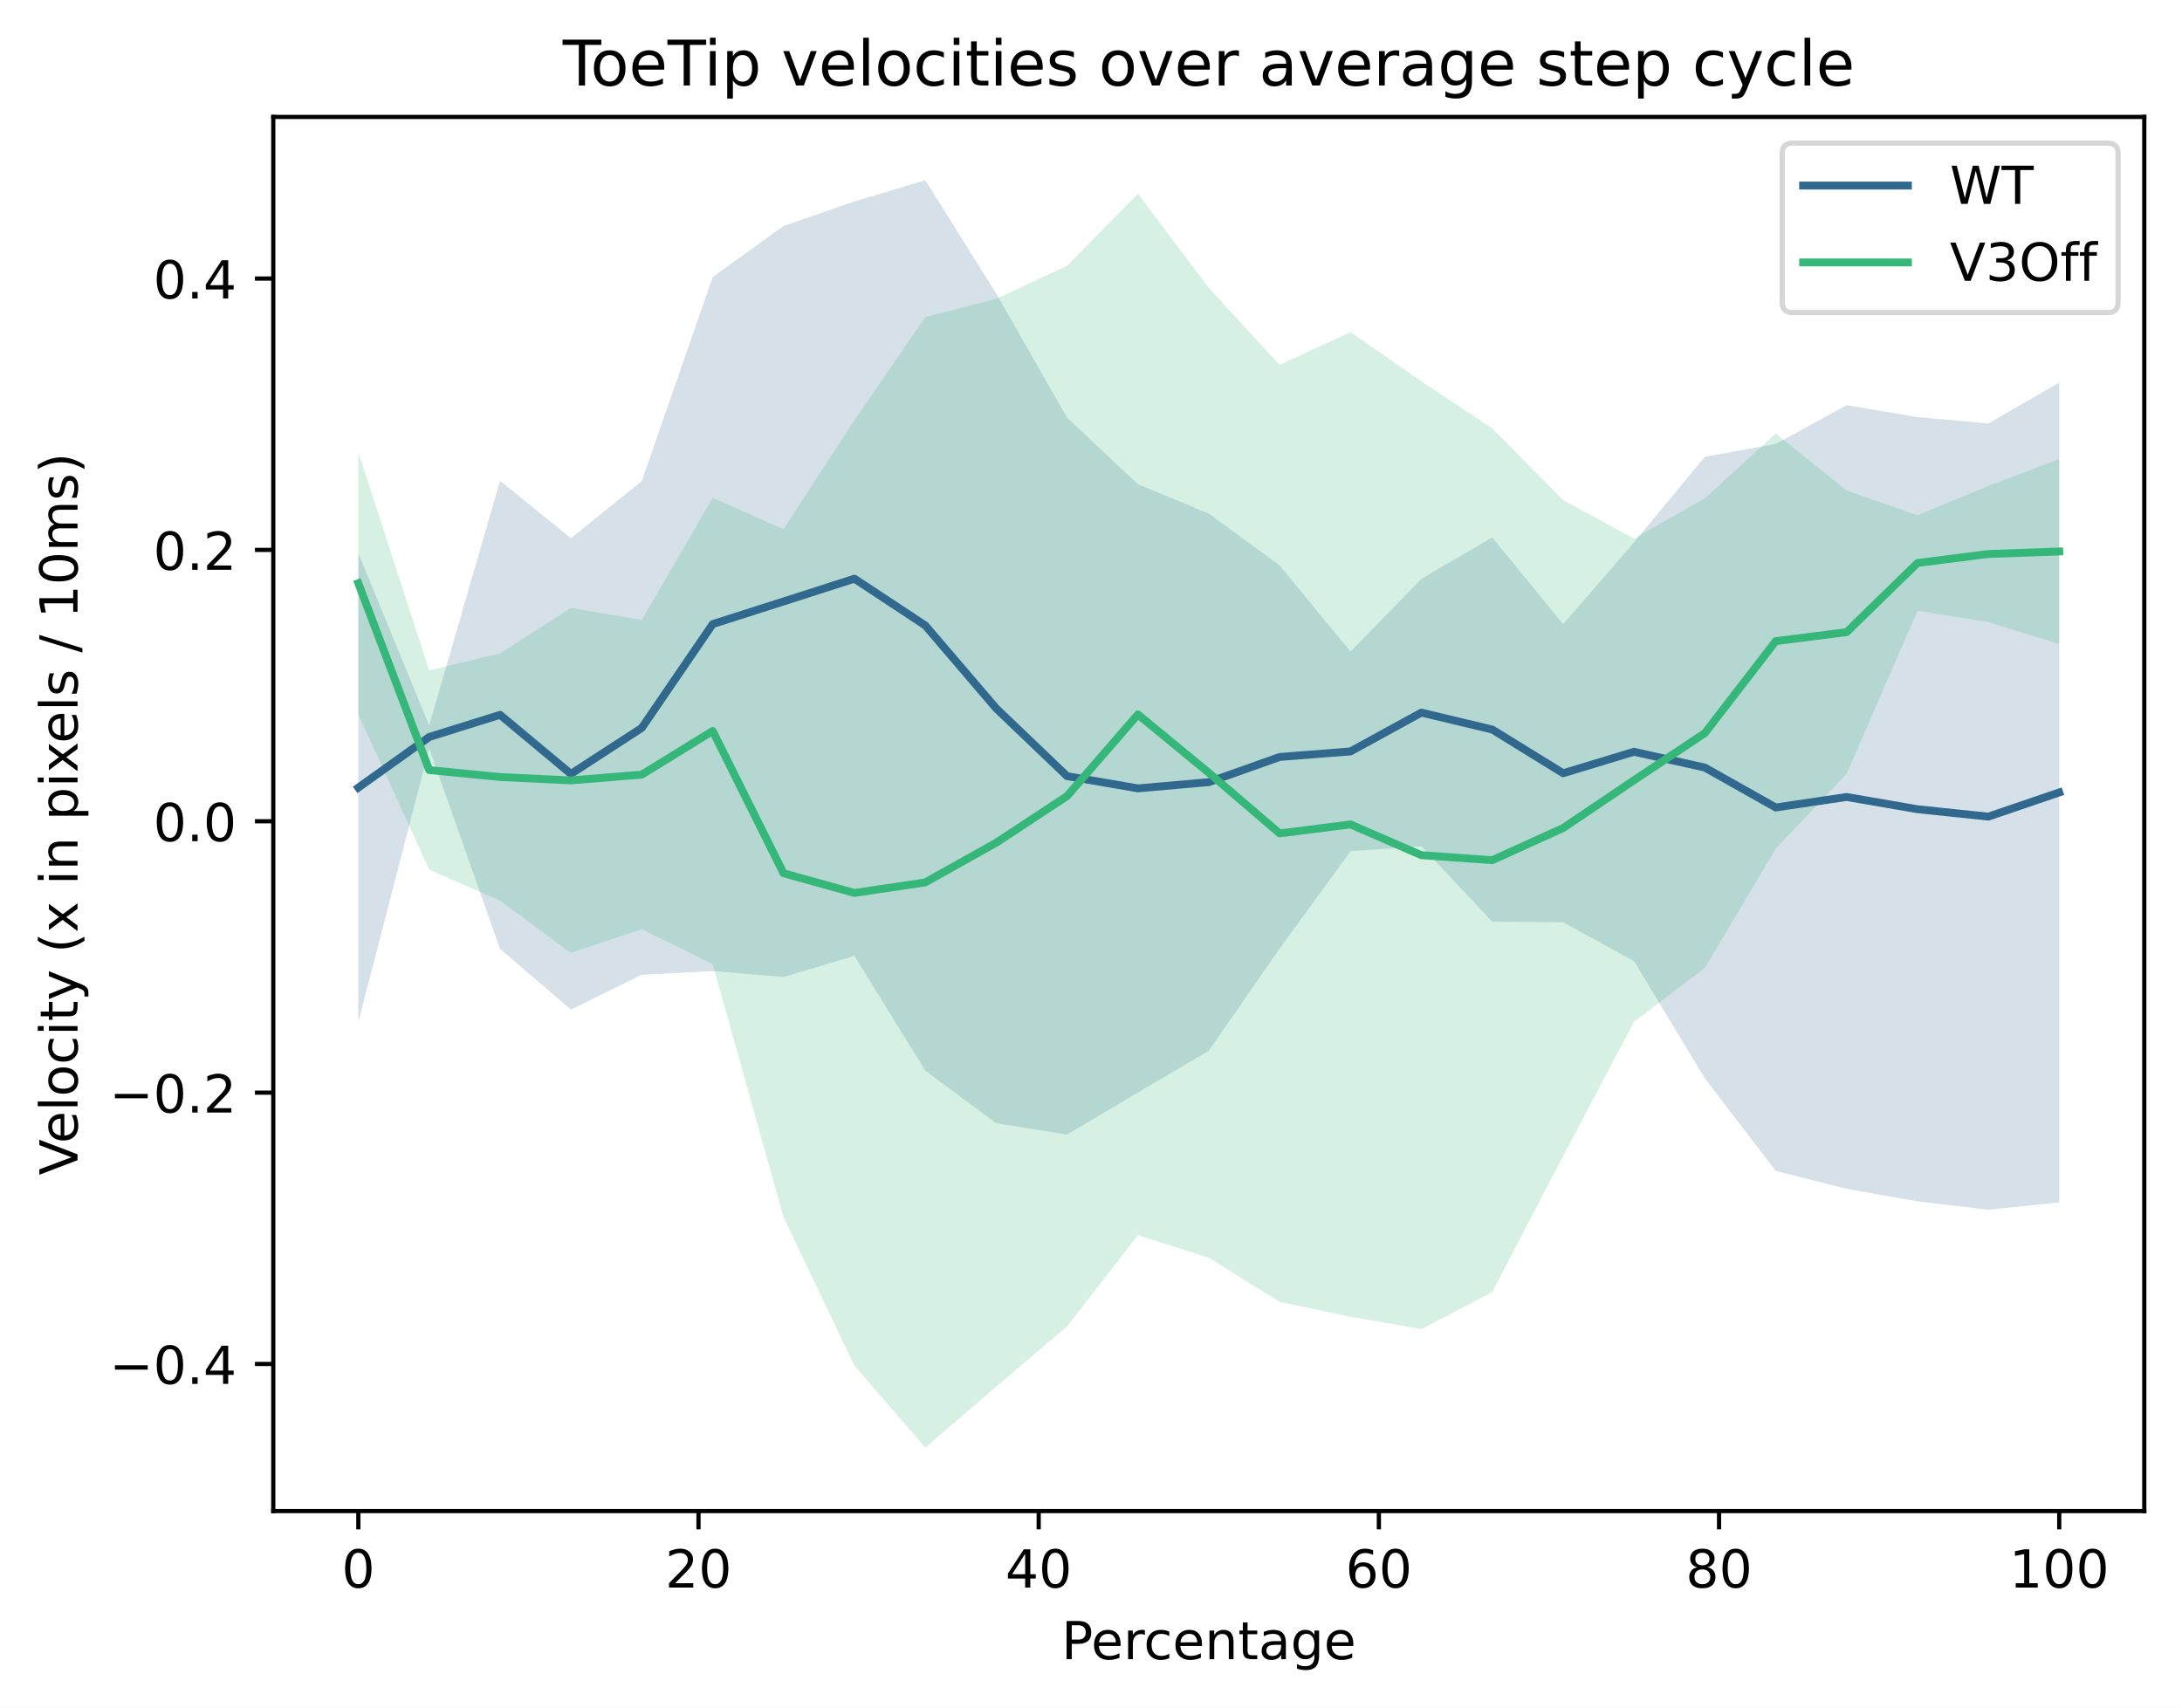
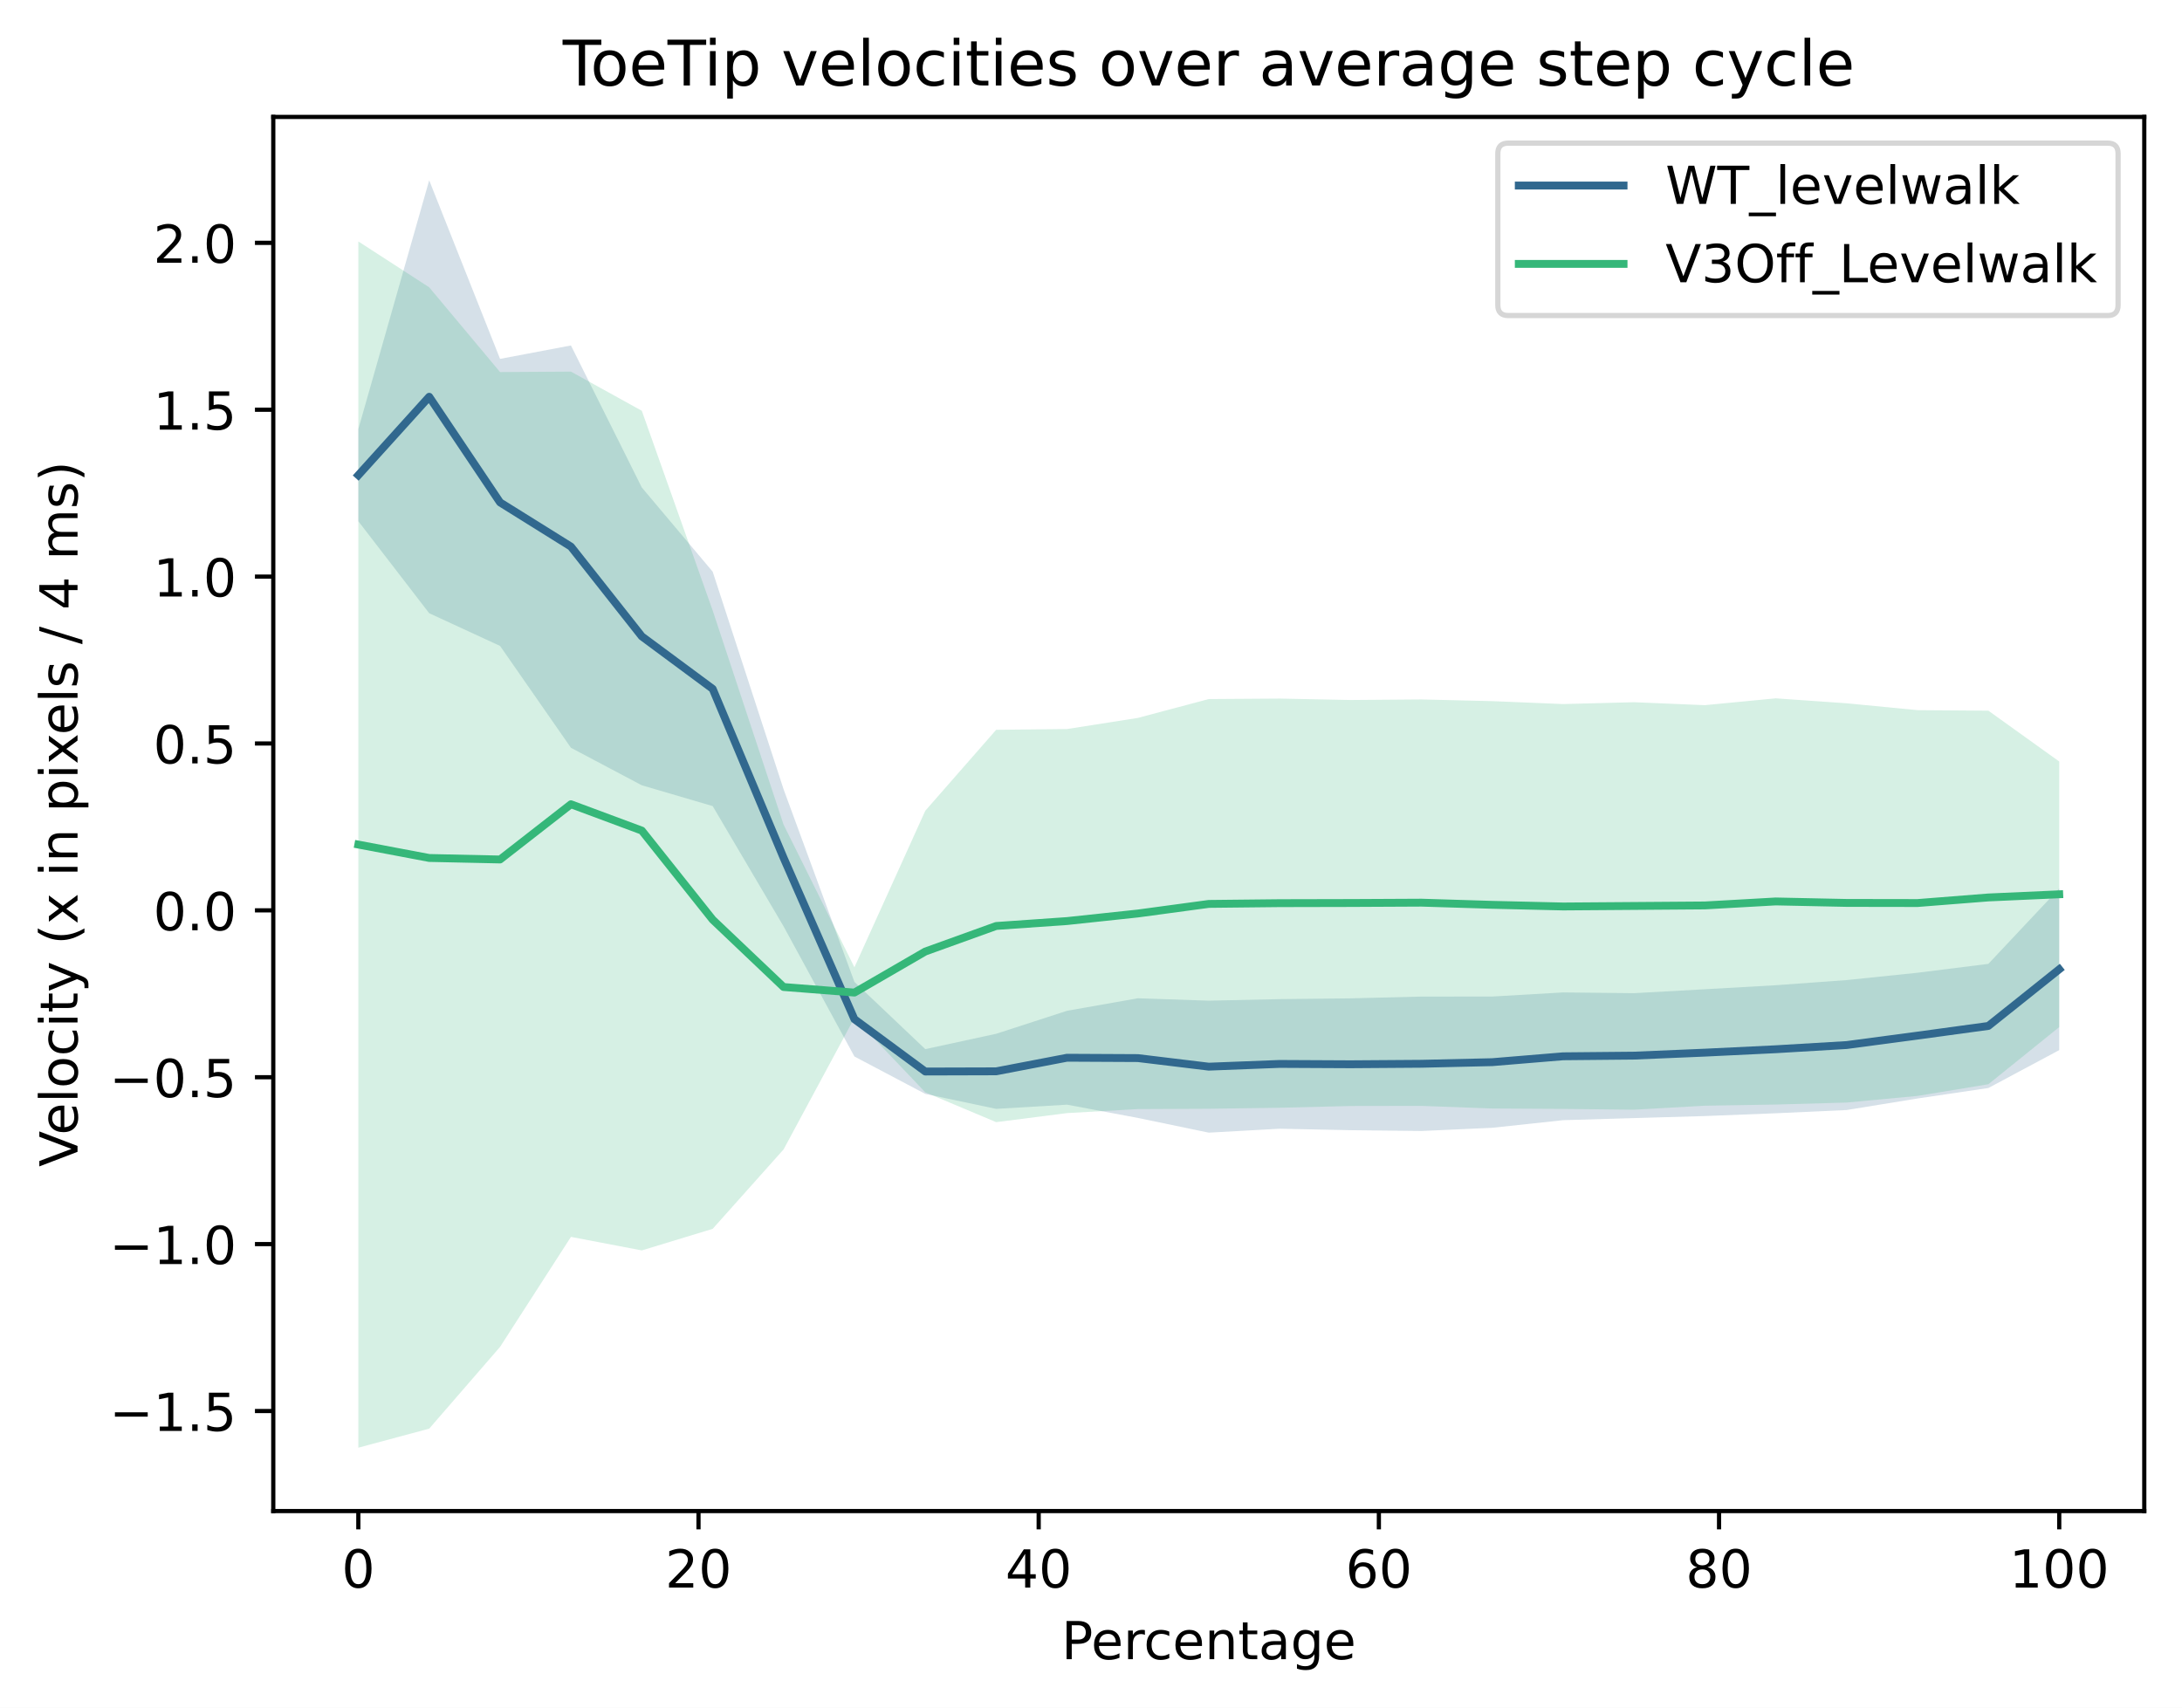
<svg xmlns="http://www.w3.org/2000/svg" xmlns:xlink="http://www.w3.org/1999/xlink" width="416.481pt" height="325.986pt" viewBox="0 0 416.481 325.986" version="1.1">
  <defs>
    <style type="text/css">*{stroke-linejoin: round; stroke-linecap: butt}</style>
  </defs>
  <g id="figure_1">
    <g id="patch_1">
      <path d="M 0 325.986  L 416.481 325.986  L 416.481 0  L 0 0  z " style="fill: #ffffff" />
    </g>
    <g id="axes_1">
      <g id="patch_2">
        <path d="M 52.161 288.43  L 409.281 288.43  L 409.281 22.318  L 52.161 22.318  z " style="fill: #ffffff" />
      </g>
      <g id="PolyCollection_1">
-         <path d="M 68.394 105.604  L 68.394 195.074  L 81.921 142.866  L 95.448 181.13  L 108.975 192.706  L 122.503 186.053  L 136.03 185.361  L 149.557 186.479  L 163.085 182.465  L 176.612 204.358  L 190.139 214.393  L 203.666 216.567  L 217.194 208.534  L 230.721 200.561  L 244.248 181.057  L 257.775 162.479  L 271.303 161.559  L 284.83 175.922  L 298.357 176.04  L 311.885 183.447  L 325.412 205.844  L 338.939 223.513  L 352.466 226.913  L 365.994 229.312  L 379.521 230.908  L 393.048 229.521  L 393.048 73.006  L 393.048 73.006  L 379.521 80.841  L 365.994 79.616  L 352.466 77.34  L 338.939 84.75  L 325.412 87.19  L 311.885 103.544  L 298.357 119.147  L 284.83 102.581  L 271.303 110.489  L 257.775 124.379  L 244.248 107.924  L 230.721 98.03  L 217.194 92.436  L 203.666 79.726  L 190.139 56.024  L 176.612 34.414  L 163.085 38.455  L 149.557 43.138  L 136.03 52.892  L 122.503 91.827  L 108.975 102.742  L 95.448 91.768  L 81.921 138.486  L 68.394 105.604  z " clip-path="url(#pde792097a1)" style="fill: #31688e; fill-opacity: 0.2" />
+         <path d="M 68.394 81.908  L 68.394 99.488  L 81.921 117.052  L 95.448 123.294  L 108.975 142.735  L 122.503 149.896  L 136.03 153.865  L 149.557 176.815  L 163.085 201.662  L 176.612 208.803  L 190.139 211.659  L 203.666 210.86  L 217.194 213.387  L 230.721 216.2  L 244.248 215.449  L 257.775 215.73  L 271.303 215.883  L 284.83 215.271  L 298.357 213.818  L 311.885 213.419  L 325.412 213.03  L 338.939 212.498  L 352.466 211.881  L 365.994 209.68  L 379.521 207.679  L 393.048 200.446  L 393.048 169.591  L 393.048 169.591  L 379.521 183.982  L 365.994 185.677  L 352.466 187.075  L 338.939 188.059  L 325.412 188.826  L 311.885 189.578  L 298.357 189.431  L 284.83 190.217  L 271.303 190.224  L 257.775 190.565  L 244.248 190.712  L 230.721 191.007  L 217.194 190.547  L 203.666 192.938  L 190.139 197.327  L 176.612 200.258  L 163.085 187.424  L 149.557 150.636  L 136.03 109.118  L 122.503 93.05  L 108.975 65.941  L 95.448 68.503  L 81.921 34.414  L 68.394 81.908  z " clip-path="url(#p2d786fb30e)" style="fill: #31688e; fill-opacity: 0.2" />
      </g>
      <g id="PolyCollection_2">
-         <path d="M 68.394 86.318  L 68.394 136.328  L 81.921 166.011  L 95.448 171.921  L 108.975 181.877  L 122.503 177.363  L 136.03 184.029  L 149.557 232.36  L 163.085 260.676  L 176.612 276.334  L 190.139 264.669  L 203.666 253.197  L 217.194 235.767  L 230.721 240.06  L 244.248 248.507  L 257.775 251.336  L 271.303 253.697  L 284.83 246.624  L 298.357 220.648  L 311.885 195.047  L 325.412 184.75  L 338.939 161.975  L 352.466 147.697  L 365.994 116.574  L 379.521 118.738  L 393.048 122.915  L 393.048 87.619  L 393.048 87.619  L 379.521 92.752  L 365.994 98.359  L 352.466 93.634  L 338.939 82.779  L 325.412 95.117  L 311.885 102.806  L 298.357 95.461  L 284.83 81.759  L 271.303 72.775  L 257.775 63.396  L 244.248 69.649  L 230.721 54.95  L 217.194 36.987  L 203.666 50.727  L 190.139 57.057  L 176.612 60.527  L 163.085 80.214  L 149.557 101.015  L 136.03 95.028  L 122.503 118.353  L 108.975 116.047  L 95.448 124.713  L 81.921 127.956  L 68.394 86.318  z " clip-path="url(#pde792097a1)" style="fill: #35b779; fill-opacity: 0.2" />
+         <path d="M 68.394 46.083  L 68.394 276.334  L 81.921 272.698  L 95.448 257.093  L 108.975 236.095  L 122.503 238.678  L 136.03 234.559  L 149.557 219.408  L 163.085 194.292  L 176.612 208.499  L 190.139 214.195  L 203.666 212.466  L 217.194 211.7  L 230.721 211.639  L 244.248 211.447  L 257.775 211.113  L 271.303 211.09  L 284.83 211.591  L 298.357 211.666  L 311.885 211.821  L 325.412 211.056  L 338.939 210.836  L 352.466 210.454  L 365.994 209.186  L 379.521 206.958  L 393.048 196.047  L 393.048 145.356  L 393.048 145.356  L 379.521 135.654  L 365.994 135.555  L 352.466 134.243  L 338.939 133.298  L 325.412 134.601  L 311.885 134.038  L 298.357 134.389  L 284.83 133.832  L 271.303 133.509  L 257.775 133.617  L 244.248 133.343  L 230.721 133.436  L 217.194 137.033  L 203.666 139.157  L 190.139 139.306  L 176.612 154.753  L 163.085 184.632  L 149.557 157.388  L 136.03 116.534  L 122.503 78.409  L 108.975 70.932  L 95.448 71.021  L 81.921 54.84  L 68.394 46.083  z " clip-path="url(#p2d786fb30e)" style="fill: #35b779; fill-opacity: 0.2" />
      </g>
      <g id="matplotlib.axis_1">
        <g id="xtick_1">
          <g id="line2d_1">
            <defs>
-               <path id="mc35e14d412" d="M 0 0  L 0 3.5  " style="stroke: #000000; stroke-width: 0.8" />
-             </defs>
-             <g>
-               <use xlink:href="#mc35e14d412" x="68.394" y="288.43" style="stroke: #000000; stroke-width: 0.8" />
+               <path id="mf35c71a611" d="M 0 0  L 0 3.5  " style="stroke: #000000; stroke-width: 0.8" />
+             </defs>
+             <g>
+               <use xlink:href="#mf35c71a611" x="68.394" y="288.43" style="stroke: #000000; stroke-width: 0.8" />
            </g>
          </g>
          <g id="text_1">
            <g transform="translate(65.21241 303.0286) scale(0.1 -0.1)">
              <defs>
                <path id="DejaVuSans-30" d="M 2034 4250  Q 1547 4250 1301 3770  Q 1056 3291 1056 2328  Q 1056 1369 1301 889  Q 1547 409 2034 409  Q 2525 409 2770 889  Q 3016 1369 3016 2328  Q 3016 3291 2770 3770  Q 2525 4250 2034 4250  z M 2034 4750  Q 2819 4750 3233 4129  Q 3647 3509 3647 2328  Q 3647 1150 3233 529  Q 2819 -91 2034 -91  Q 1250 -91 836 529  Q 422 1150 422 2328  Q 422 3509 836 4129  Q 1250 4750 2034 4750  z " transform="scale(0.015625)" />
              </defs>
              <use xlink:href="#DejaVuSans-30" />
            </g>
          </g>
        </g>
        <g id="xtick_2">
          <g id="line2d_2">
            <g>
-               <use xlink:href="#mc35e14d412" x="133.325" y="288.43" style="stroke: #000000; stroke-width: 0.8" />
+               <use xlink:href="#mf35c71a611" x="133.325" y="288.43" style="stroke: #000000; stroke-width: 0.8" />
            </g>
          </g>
          <g id="text_2">
            <g transform="translate(126.9621 303.0286) scale(0.1 -0.1)">
              <defs>
                <path id="DejaVuSans-32" d="M 1228 531  L 3431 531  L 3431 0  L 469 0  L 469 531  Q 828 903 1448 1529  Q 2069 2156 2228 2338  Q 2531 2678 2651 2914  Q 2772 3150 2772 3378  Q 2772 3750 2511 3984  Q 2250 4219 1831 4219  Q 1534 4219 1204 4116  Q 875 4013 500 3803  L 500 4441  Q 881 4594 1212 4672  Q 1544 4750 1819 4750  Q 2544 4750 2975 4387  Q 3406 4025 3406 3419  Q 3406 3131 3298 2873  Q 3191 2616 2906 2266  Q 2828 2175 2409 1742  Q 1991 1309 1228 531  z " transform="scale(0.015625)" />
              </defs>
              <use xlink:href="#DejaVuSans-32" />
              <use xlink:href="#DejaVuSans-30" x="63.623" />
            </g>
          </g>
        </g>
        <g id="xtick_3">
          <g id="line2d_3">
            <g>
-               <use xlink:href="#mc35e14d412" x="198.255" y="288.43" style="stroke: #000000; stroke-width: 0.8" />
+               <use xlink:href="#mf35c71a611" x="198.255" y="288.43" style="stroke: #000000; stroke-width: 0.8" />
            </g>
          </g>
          <g id="text_3">
            <g transform="translate(191.893 303.0286) scale(0.1 -0.1)">
              <defs>
                <path id="DejaVuSans-34" d="M 2419 4116  L 825 1625  L 2419 1625  L 2419 4116  z M 2253 4666  L 3047 4666  L 3047 1625  L 3713 1625  L 3713 1100  L 3047 1100  L 3047 0  L 2419 0  L 2419 1100  L 313 1100  L 313 1709  L 2253 4666  z " transform="scale(0.015625)" />
              </defs>
              <use xlink:href="#DejaVuSans-34" />
              <use xlink:href="#DejaVuSans-30" x="63.623" />
            </g>
          </g>
        </g>
        <g id="xtick_4">
          <g id="line2d_4">
            <g>
-               <use xlink:href="#mc35e14d412" x="263.186" y="288.43" style="stroke: #000000; stroke-width: 0.8" />
+               <use xlink:href="#mf35c71a611" x="263.186" y="288.43" style="stroke: #000000; stroke-width: 0.8" />
            </g>
          </g>
          <g id="text_4">
            <g transform="translate(256.8239 303.0286) scale(0.1 -0.1)">
              <defs>
                <path id="DejaVuSans-36" d="M 2113 2584  Q 1688 2584 1439 2293  Q 1191 2003 1191 1497  Q 1191 994 1439 701  Q 1688 409 2113 409  Q 2538 409 2786 701  Q 3034 994 3034 1497  Q 3034 2003 2786 2293  Q 2538 2584 2113 2584  z M 3366 4563  L 3366 3988  Q 3128 4100 2886 4159  Q 2644 4219 2406 4219  Q 1781 4219 1451 3797  Q 1122 3375 1075 2522  Q 1259 2794 1537 2939  Q 1816 3084 2150 3084  Q 2853 3084 3261 2657  Q 3669 2231 3669 1497  Q 3669 778 3244 343  Q 2819 -91 2113 -91  Q 1303 -91 875 529  Q 447 1150 447 2328  Q 447 3434 972 4092  Q 1497 4750 2381 4750  Q 2619 4750 2861 4703  Q 3103 4656 3366 4563  z " transform="scale(0.015625)" />
              </defs>
              <use xlink:href="#DejaVuSans-36" />
              <use xlink:href="#DejaVuSans-30" x="63.623" />
            </g>
          </g>
        </g>
        <g id="xtick_5">
          <g id="line2d_5">
            <g>
-               <use xlink:href="#mc35e14d412" x="328.117" y="288.43" style="stroke: #000000; stroke-width: 0.8" />
+               <use xlink:href="#mf35c71a611" x="328.117" y="288.43" style="stroke: #000000; stroke-width: 0.8" />
            </g>
          </g>
          <g id="text_5">
            <g transform="translate(321.7548 303.0286) scale(0.1 -0.1)">
              <defs>
                <path id="DejaVuSans-38" d="M 2034 2216  Q 1584 2216 1326 1975  Q 1069 1734 1069 1313  Q 1069 891 1326 650  Q 1584 409 2034 409  Q 2484 409 2743 651  Q 3003 894 3003 1313  Q 3003 1734 2745 1975  Q 2488 2216 2034 2216  z M 1403 2484  Q 997 2584 770 2862  Q 544 3141 544 3541  Q 544 4100 942 4425  Q 1341 4750 2034 4750  Q 2731 4750 3128 4425  Q 3525 4100 3525 3541  Q 3525 3141 3298 2862  Q 3072 2584 2669 2484  Q 3125 2378 3379 2068  Q 3634 1759 3634 1313  Q 3634 634 3220 271  Q 2806 -91 2034 -91  Q 1263 -91 848 271  Q 434 634 434 1313  Q 434 1759 690 2068  Q 947 2378 1403 2484  z M 1172 3481  Q 1172 3119 1398 2916  Q 1625 2713 2034 2713  Q 2441 2713 2670 2916  Q 2900 3119 2900 3481  Q 2900 3844 2670 4047  Q 2441 4250 2034 4250  Q 1625 4250 1398 4047  Q 1172 3844 1172 3481  z " transform="scale(0.015625)" />
              </defs>
              <use xlink:href="#DejaVuSans-38" />
              <use xlink:href="#DejaVuSans-30" x="63.623" />
            </g>
          </g>
        </g>
        <g id="xtick_6">
          <g id="line2d_6">
            <g>
-               <use xlink:href="#mc35e14d412" x="393.048" y="288.43" style="stroke: #000000; stroke-width: 0.8" />
+               <use xlink:href="#mf35c71a611" x="393.048" y="288.43" style="stroke: #000000; stroke-width: 0.8" />
            </g>
          </g>
          <g id="text_6">
            <g transform="translate(383.5045 303.0286) scale(0.1 -0.1)">
              <defs>
                <path id="DejaVuSans-31" d="M 794 531  L 1825 531  L 1825 4091  L 703 3866  L 703 4441  L 1819 4666  L 2450 4666  L 2450 531  L 3481 531  L 3481 0  L 794 0  L 794 531  z " transform="scale(0.015625)" />
              </defs>
              <use xlink:href="#DejaVuSans-31" />
              <use xlink:href="#DejaVuSans-30" x="63.623" />
              <use xlink:href="#DejaVuSans-30" x="127.246" />
            </g>
          </g>
        </g>
        <g id="text_7">
          <g transform="translate(202.5983 316.7067) scale(0.1 -0.1)">
            <defs>
              <path id="DejaVuSans-50" d="M 1259 4147  L 1259 2394  L 2053 2394  Q 2494 2394 2734 2622  Q 2975 2850 2975 3272  Q 2975 3691 2734 3919  Q 2494 4147 2053 4147  L 1259 4147  z M 628 4666  L 2053 4666  Q 2838 4666 3239 4311  Q 3641 3956 3641 3272  Q 3641 2581 3239 2228  Q 2838 1875 2053 1875  L 1259 1875  L 1259 0  L 628 0  L 628 4666  z " transform="scale(0.015625)" />
              <path id="DejaVuSans-65" d="M 3597 1894  L 3597 1613  L 953 1613  Q 991 1019 1311 708  Q 1631 397 2203 397  Q 2534 397 2845 478  Q 3156 559 3463 722  L 3463 178  Q 3153 47 2828 -22  Q 2503 -91 2169 -91  Q 1331 -91 842 396  Q 353 884 353 1716  Q 353 2575 817 3079  Q 1281 3584 2069 3584  Q 2775 3584 3186 3129  Q 3597 2675 3597 1894  z M 3022 2063  Q 3016 2534 2758 2815  Q 2500 3097 2075 3097  Q 1594 3097 1305 2825  Q 1016 2553 972 2059  L 3022 2063  z " transform="scale(0.015625)" />
              <path id="DejaVuSans-72" d="M 2631 2963  Q 2534 3019 2420 3045  Q 2306 3072 2169 3072  Q 1681 3072 1420 2755  Q 1159 2438 1159 1844  L 1159 0  L 581 0  L 581 3500  L 1159 3500  L 1159 2956  Q 1341 3275 1631 3429  Q 1922 3584 2338 3584  Q 2397 3584 2469 3576  Q 2541 3569 2628 3553  L 2631 2963  z " transform="scale(0.015625)" />
              <path id="DejaVuSans-63" d="M 3122 3366  L 3122 2828  Q 2878 2963 2633 3030  Q 2388 3097 2138 3097  Q 1578 3097 1268 2742  Q 959 2388 959 1747  Q 959 1106 1268 751  Q 1578 397 2138 397  Q 2388 397 2633 464  Q 2878 531 3122 666  L 3122 134  Q 2881 22 2623 -34  Q 2366 -91 2075 -91  Q 1284 -91 818 406  Q 353 903 353 1747  Q 353 2603 823 3093  Q 1294 3584 2113 3584  Q 2378 3584 2631 3529  Q 2884 3475 3122 3366  z " transform="scale(0.015625)" />
              <path id="DejaVuSans-6e" d="M 3513 2113  L 3513 0  L 2938 0  L 2938 2094  Q 2938 2591 2744 2837  Q 2550 3084 2163 3084  Q 1697 3084 1428 2787  Q 1159 2491 1159 1978  L 1159 0  L 581 0  L 581 3500  L 1159 3500  L 1159 2956  Q 1366 3272 1645 3428  Q 1925 3584 2291 3584  Q 2894 3584 3203 3211  Q 3513 2838 3513 2113  z " transform="scale(0.015625)" />
              <path id="DejaVuSans-74" d="M 1172 4494  L 1172 3500  L 2356 3500  L 2356 3053  L 1172 3053  L 1172 1153  Q 1172 725 1289 603  Q 1406 481 1766 481  L 2356 481  L 2356 0  L 1766 0  Q 1100 0 847 248  Q 594 497 594 1153  L 594 3053  L 172 3053  L 172 3500  L 594 3500  L 594 4494  L 1172 4494  z " transform="scale(0.015625)" />
              <path id="DejaVuSans-61" d="M 2194 1759  Q 1497 1759 1228 1600  Q 959 1441 959 1056  Q 959 750 1161 570  Q 1363 391 1709 391  Q 2188 391 2477 730  Q 2766 1069 2766 1631  L 2766 1759  L 2194 1759  z M 3341 1997  L 3341 0  L 2766 0  L 2766 531  Q 2569 213 2275 61  Q 1981 -91 1556 -91  Q 1019 -91 701 211  Q 384 513 384 1019  Q 384 1609 779 1909  Q 1175 2209 1959 2209  L 2766 2209  L 2766 2266  Q 2766 2663 2505 2880  Q 2244 3097 1772 3097  Q 1472 3097 1187 3025  Q 903 2953 641 2809  L 641 3341  Q 956 3463 1253 3523  Q 1550 3584 1831 3584  Q 2591 3584 2966 3190  Q 3341 2797 3341 1997  z " transform="scale(0.015625)" />
              <path id="DejaVuSans-67" d="M 2906 1791  Q 2906 2416 2648 2759  Q 2391 3103 1925 3103  Q 1463 3103 1205 2759  Q 947 2416 947 1791  Q 947 1169 1205 825  Q 1463 481 1925 481  Q 2391 481 2648 825  Q 2906 1169 2906 1791  z M 3481 434  Q 3481 -459 3084 -895  Q 2688 -1331 1869 -1331  Q 1566 -1331 1297 -1286  Q 1028 -1241 775 -1147  L 775 -588  Q 1028 -725 1275 -790  Q 1522 -856 1778 -856  Q 2344 -856 2625 -561  Q 2906 -266 2906 331  L 2906 616  Q 2728 306 2450 153  Q 2172 0 1784 0  Q 1141 0 747 490  Q 353 981 353 1791  Q 353 2603 747 3093  Q 1141 3584 1784 3584  Q 2172 3584 2450 3431  Q 2728 3278 2906 2969  L 2906 3500  L 3481 3500  L 3481 434  z " transform="scale(0.015625)" />
            </defs>
            <use xlink:href="#DejaVuSans-50" />
            <use xlink:href="#DejaVuSans-65" x="56.678" />
            <use xlink:href="#DejaVuSans-72" x="118.201" />
            <use xlink:href="#DejaVuSans-63" x="157.064" />
            <use xlink:href="#DejaVuSans-65" x="212.045" />
            <use xlink:href="#DejaVuSans-6e" x="273.568" />
            <use xlink:href="#DejaVuSans-74" x="336.947" />
            <use xlink:href="#DejaVuSans-61" x="376.156" />
            <use xlink:href="#DejaVuSans-67" x="437.436" />
            <use xlink:href="#DejaVuSans-65" x="500.912" />
          </g>
        </g>
      </g>
      <g id="matplotlib.axis_2">
        <g id="ytick_1">
          <g id="line2d_7">
            <defs>
-               <path id="mf45dfe4e79" d="M 0 0  L -3.5 0  " style="stroke: #000000; stroke-width: 0.8" />
-             </defs>
-             <g>
-               <use xlink:href="#mf45dfe4e79" x="52.161" y="260.354" style="stroke: #000000; stroke-width: 0.8" />
+               <path id="ma169afc9df" d="M 0 0  L -3.5 0  " style="stroke: #000000; stroke-width: 0.8" />
+             </defs>
+             <g>
+               <use xlink:href="#ma169afc9df" x="52.161" y="269.331" style="stroke: #000000; stroke-width: 0.8" />
            </g>
          </g>
          <g id="text_8">
-             <g transform="translate(20.87813 264.1533) scale(0.1 -0.1)">
+             <g transform="translate(20.87813 273.1299) scale(0.1 -0.1)">
              <defs>
                <path id="DejaVuSans-2212" d="M 678 2272  L 4684 2272  L 4684 1741  L 678 1741  L 678 2272  z " transform="scale(0.015625)" />
                <path id="DejaVuSans-2e" d="M 684 794  L 1344 794  L 1344 0  L 684 0  L 684 794  z " transform="scale(0.015625)" />
-               </defs>
+                 <path id="DejaVuSans-35" d="M 691 4666  L 3169 4666  L 3169 4134  L 1269 4134  L 1269 2991  Q 1406 3038 1543 3061  Q 1681 3084 1819 3084  Q 2600 3084 3056 2656  Q 3513 2228 3513 1497  Q 3513 744 3044 326  Q 2575 -91 1722 -91  Q 1428 -91 1123 -41  Q 819 9 494 109  L 494 744  Q 775 591 1075 516  Q 1375 441 1709 441  Q 2250 441 2565 725  Q 2881 1009 2881 1497  Q 2881 1984 2565 2268  Q 2250 2553 1709 2553  Q 1456 2553 1204 2497  Q 953 2441 691 2322  L 691 4666  z " transform="scale(0.015625)" />
+               </defs>
+               <use xlink:href="#DejaVuSans-2212" />
+               <use xlink:href="#DejaVuSans-31" x="83.789" />
+               <use xlink:href="#DejaVuSans-2e" x="147.412" />
+               <use xlink:href="#DejaVuSans-35" x="179.199" />
+             </g>
+           </g>
+         </g>
+         <g id="ytick_2">
+           <g id="line2d_8">
+             <g>
+               <use xlink:href="#ma169afc9df" x="52.161" y="237.477" style="stroke: #000000; stroke-width: 0.8" />
+             </g>
+           </g>
+           <g id="text_9">
+             <g transform="translate(20.87813 241.2758) scale(0.1 -0.1)">
+               <use xlink:href="#DejaVuSans-2212" />
+               <use xlink:href="#DejaVuSans-31" x="83.789" />
+               <use xlink:href="#DejaVuSans-2e" x="147.412" />
+               <use xlink:href="#DejaVuSans-30" x="179.199" />
+             </g>
+           </g>
+         </g>
+         <g id="ytick_3">
+           <g id="line2d_9">
+             <g>
+               <use xlink:href="#ma169afc9df" x="52.161" y="205.623" style="stroke: #000000; stroke-width: 0.8" />
+             </g>
+           </g>
+           <g id="text_10">
+             <g transform="translate(20.87813 209.4218) scale(0.1 -0.1)">
              <use xlink:href="#DejaVuSans-2212" />
              <use xlink:href="#DejaVuSans-30" x="83.789" />
              <use xlink:href="#DejaVuSans-2e" x="147.412" />
-               <use xlink:href="#DejaVuSans-34" x="179.199" />
-             </g>
-           </g>
-         </g>
-         <g id="ytick_2">
-           <g id="line2d_8">
-             <g>
-               <use xlink:href="#mf45dfe4e79" x="52.161" y="208.558" style="stroke: #000000; stroke-width: 0.8" />
-             </g>
-           </g>
-           <g id="text_9">
-             <g transform="translate(20.87813 212.3576) scale(0.1 -0.1)">
-               <use xlink:href="#DejaVuSans-2212" />
-               <use xlink:href="#DejaVuSans-30" x="83.789" />
-               <use xlink:href="#DejaVuSans-2e" x="147.412" />
-               <use xlink:href="#DejaVuSans-32" x="179.199" />
-             </g>
-           </g>
-         </g>
-         <g id="ytick_3">
-           <g id="line2d_9">
-             <g>
-               <use xlink:href="#mf45dfe4e79" x="52.161" y="156.763" style="stroke: #000000; stroke-width: 0.8" />
-             </g>
-           </g>
-           <g id="text_10">
-             <g transform="translate(29.25781 160.5618) scale(0.1 -0.1)">
+               <use xlink:href="#DejaVuSans-35" x="179.199" />
+             </g>
+           </g>
+         </g>
+         <g id="ytick_4">
+           <g id="line2d_10">
+             <g>
+               <use xlink:href="#ma169afc9df" x="52.161" y="173.768" style="stroke: #000000; stroke-width: 0.8" />
+             </g>
+           </g>
+           <g id="text_11">
+             <g transform="translate(29.25781 177.5677) scale(0.1 -0.1)">
              <use xlink:href="#DejaVuSans-30" />
              <use xlink:href="#DejaVuSans-2e" x="63.623" />
              <use xlink:href="#DejaVuSans-30" x="95.41" />
            </g>
          </g>
        </g>
-         <g id="ytick_4">
-           <g id="line2d_10">
-             <g>
-               <use xlink:href="#mf45dfe4e79" x="52.161" y="104.967" style="stroke: #000000; stroke-width: 0.8" />
-             </g>
-           </g>
-           <g id="text_11">
-             <g transform="translate(29.25781 108.766) scale(0.1 -0.1)">
+         <g id="ytick_5">
+           <g id="line2d_11">
+             <g>
+               <use xlink:href="#ma169afc9df" x="52.161" y="141.914" style="stroke: #000000; stroke-width: 0.8" />
+             </g>
+           </g>
+           <g id="text_12">
+             <g transform="translate(29.25781 145.7136) scale(0.1 -0.1)">
              <use xlink:href="#DejaVuSans-30" />
              <use xlink:href="#DejaVuSans-2e" x="63.623" />
-               <use xlink:href="#DejaVuSans-32" x="95.41" />
-             </g>
-           </g>
-         </g>
-         <g id="ytick_5">
-           <g id="line2d_11">
-             <g>
-               <use xlink:href="#mf45dfe4e79" x="52.161" y="53.171" style="stroke: #000000; stroke-width: 0.8" />
-             </g>
-           </g>
-           <g id="text_12">
-             <g transform="translate(29.25781 56.97024) scale(0.1 -0.1)">
-               <use xlink:href="#DejaVuSans-30" />
+               <use xlink:href="#DejaVuSans-35" x="95.41" />
+             </g>
+           </g>
+         </g>
+         <g id="ytick_6">
+           <g id="line2d_12">
+             <g>
+               <use xlink:href="#ma169afc9df" x="52.161" y="110.06" style="stroke: #000000; stroke-width: 0.8" />
+             </g>
+           </g>
+           <g id="text_13">
+             <g transform="translate(29.25781 113.8595) scale(0.1 -0.1)">
+               <use xlink:href="#DejaVuSans-31" />
              <use xlink:href="#DejaVuSans-2e" x="63.623" />
-               <use xlink:href="#DejaVuSans-34" x="95.41" />
-             </g>
-           </g>
-         </g>
-         <g id="text_13">
-           <g transform="translate(14.79844 224.3124) rotate(-90) scale(0.1 -0.1)">
+               <use xlink:href="#DejaVuSans-30" x="95.41" />
+             </g>
+           </g>
+         </g>
+         <g id="ytick_7">
+           <g id="line2d_13">
+             <g>
+               <use xlink:href="#ma169afc9df" x="52.161" y="78.206" style="stroke: #000000; stroke-width: 0.8" />
+             </g>
+           </g>
+           <g id="text_14">
+             <g transform="translate(29.25781 82.00542) scale(0.1 -0.1)">
+               <use xlink:href="#DejaVuSans-31" />
+               <use xlink:href="#DejaVuSans-2e" x="63.623" />
+               <use xlink:href="#DejaVuSans-35" x="95.41" />
+             </g>
+           </g>
+         </g>
+         <g id="ytick_8">
+           <g id="line2d_14">
+             <g>
+               <use xlink:href="#ma169afc9df" x="52.161" y="46.352" style="stroke: #000000; stroke-width: 0.8" />
+             </g>
+           </g>
+           <g id="text_15">
+             <g transform="translate(29.25781 50.15134) scale(0.1 -0.1)">
+               <use xlink:href="#DejaVuSans-32" />
+               <use xlink:href="#DejaVuSans-2e" x="63.623" />
+               <use xlink:href="#DejaVuSans-30" x="95.41" />
+             </g>
+           </g>
+         </g>
+         <g id="text_16">
+           <g transform="translate(14.79844 222.7202) rotate(-90) scale(0.1 -0.1)">
            <defs>
              <path id="DejaVuSans-56" d="M 1831 0  L 50 4666  L 709 4666  L 2188 738  L 3669 4666  L 4325 4666  L 2547 0  L 1831 0  z " transform="scale(0.015625)" />
              <path id="DejaVuSans-6c" d="M 603 4863  L 1178 4863  L 1178 0  L 603 0  L 603 4863  z " transform="scale(0.015625)" />
              <path id="DejaVuSans-6f" d="M 1959 3097  Q 1497 3097 1228 2736  Q 959 2375 959 1747  Q 959 1119 1226 758  Q 1494 397 1959 397  Q 2419 397 2687 759  Q 2956 1122 2956 1747  Q 2956 2369 2687 2733  Q 2419 3097 1959 3097  z M 1959 3584  Q 2709 3584 3137 3096  Q 3566 2609 3566 1747  Q 3566 888 3137 398  Q 2709 -91 1959 -91  Q 1206 -91 779 398  Q 353 888 353 1747  Q 353 2609 779 3096  Q 1206 3584 1959 3584  z " transform="scale(0.015625)" />
              <path id="DejaVuSans-69" d="M 603 3500  L 1178 3500  L 1178 0  L 603 0  L 603 3500  z M 603 4863  L 1178 4863  L 1178 4134  L 603 4134  L 603 4863  z " transform="scale(0.015625)" />
              <path id="DejaVuSans-79" d="M 2059 -325  Q 1816 -950 1584 -1140  Q 1353 -1331 966 -1331  L 506 -1331  L 506 -850  L 844 -850  Q 1081 -850 1212 -737  Q 1344 -625 1503 -206  L 1606 56  L 191 3500  L 800 3500  L 1894 763  L 2988 3500  L 3597 3500  L 2059 -325  z " transform="scale(0.015625)" />
              <path id="DejaVuSans-20" transform="scale(0.015625)" />
              <path id="DejaVuSans-28" d="M 1984 4856  Q 1566 4138 1362 3434  Q 1159 2731 1159 2009  Q 1159 1288 1364 580  Q 1569 -128 1984 -844  L 1484 -844  Q 1016 -109 783 600  Q 550 1309 550 2009  Q 550 2706 781 3412  Q 1013 4119 1484 4856  L 1984 4856  z " transform="scale(0.015625)" />
              <path id="DejaVuSans-78" d="M 3513 3500  L 2247 1797  L 3578 0  L 2900 0  L 1881 1375  L 863 0  L 184 0  L 1544 1831  L 300 3500  L 978 3500  L 1906 2253  L 2834 3500  L 3513 3500  z " transform="scale(0.015625)" />
              <path id="DejaVuSans-70" d="M 1159 525  L 1159 -1331  L 581 -1331  L 581 3500  L 1159 3500  L 1159 2969  Q 1341 3281 1617 3432  Q 1894 3584 2278 3584  Q 2916 3584 3314 3078  Q 3713 2572 3713 1747  Q 3713 922 3314 415  Q 2916 -91 2278 -91  Q 1894 -91 1617 61  Q 1341 213 1159 525  z M 3116 1747  Q 3116 2381 2855 2742  Q 2594 3103 2138 3103  Q 1681 3103 1420 2742  Q 1159 2381 1159 1747  Q 1159 1113 1420 752  Q 1681 391 2138 391  Q 2594 391 2855 752  Q 3116 1113 3116 1747  z " transform="scale(0.015625)" />
              <path id="DejaVuSans-73" d="M 2834 3397  L 2834 2853  Q 2591 2978 2328 3040  Q 2066 3103 1784 3103  Q 1356 3103 1142 2972  Q 928 2841 928 2578  Q 928 2378 1081 2264  Q 1234 2150 1697 2047  L 1894 2003  Q 2506 1872 2764 1633  Q 3022 1394 3022 966  Q 3022 478 2636 193  Q 2250 -91 1575 -91  Q 1294 -91 989 -36  Q 684 19 347 128  L 347 722  Q 666 556 975 473  Q 1284 391 1588 391  Q 1994 391 2212 530  Q 2431 669 2431 922  Q 2431 1156 2273 1281  Q 2116 1406 1581 1522  L 1381 1569  Q 847 1681 609 1914  Q 372 2147 372 2553  Q 372 3047 722 3315  Q 1072 3584 1716 3584  Q 2034 3584 2315 3537  Q 2597 3491 2834 3397  z " transform="scale(0.015625)" />
              <path id="DejaVuSans-2f" d="M 1625 4666  L 2156 4666  L 531 -594  L 0 -594  L 1625 4666  z " transform="scale(0.015625)" />
              <path id="DejaVuSans-6d" d="M 3328 2828  Q 3544 3216 3844 3400  Q 4144 3584 4550 3584  Q 5097 3584 5394 3201  Q 5691 2819 5691 2113  L 5691 0  L 5113 0  L 5113 2094  Q 5113 2597 4934 2840  Q 4756 3084 4391 3084  Q 3944 3084 3684 2787  Q 3425 2491 3425 1978  L 3425 0  L 2847 0  L 2847 2094  Q 2847 2600 2669 2842  Q 2491 3084 2119 3084  Q 1678 3084 1418 2786  Q 1159 2488 1159 1978  L 1159 0  L 581 0  L 581 3500  L 1159 3500  L 1159 2956  Q 1356 3278 1631 3431  Q 1906 3584 2284 3584  Q 2666 3584 2933 3390  Q 3200 3197 3328 2828  z " transform="scale(0.015625)" />
              <path id="DejaVuSans-29" d="M 513 4856  L 1013 4856  Q 1481 4119 1714 3412  Q 1947 2706 1947 2009  Q 1947 1309 1714 600  Q 1481 -109 1013 -844  L 513 -844  Q 928 -128 1133 580  Q 1338 1288 1338 2009  Q 1338 2731 1133 3434  Q 928 4138 513 4856  z " transform="scale(0.015625)" />
            </defs>
            <use xlink:href="#DejaVuSans-56" />
            <use xlink:href="#DejaVuSans-65" x="60.658" />
            <use xlink:href="#DejaVuSans-6c" x="122.182" />
            <use xlink:href="#DejaVuSans-6f" x="149.965" />
            <use xlink:href="#DejaVuSans-63" x="211.146" />
            <use xlink:href="#DejaVuSans-69" x="266.127" />
            <use xlink:href="#DejaVuSans-74" x="293.91" />
            <use xlink:href="#DejaVuSans-79" x="333.119" />
            <use xlink:href="#DejaVuSans-20" x="392.299" />
            <use xlink:href="#DejaVuSans-28" x="424.086" />
            <use xlink:href="#DejaVuSans-78" x="463.1" />
            <use xlink:href="#DejaVuSans-20" x="522.279" />
            <use xlink:href="#DejaVuSans-69" x="554.066" />
            <use xlink:href="#DejaVuSans-6e" x="581.85" />
            <use xlink:href="#DejaVuSans-20" x="645.229" />
            <use xlink:href="#DejaVuSans-70" x="677.016" />
            <use xlink:href="#DejaVuSans-69" x="740.492" />
            <use xlink:href="#DejaVuSans-78" x="768.275" />
            <use xlink:href="#DejaVuSans-65" x="824.33" />
            <use xlink:href="#DejaVuSans-6c" x="885.854" />
            <use xlink:href="#DejaVuSans-73" x="913.637" />
            <use xlink:href="#DejaVuSans-20" x="965.736" />
            <use xlink:href="#DejaVuSans-2f" x="997.523" />
            <use xlink:href="#DejaVuSans-20" x="1031.215" />
-             <use xlink:href="#DejaVuSans-31" x="1063.002" />
-             <use xlink:href="#DejaVuSans-30" x="1126.625" />
-             <use xlink:href="#DejaVuSans-6d" x="1190.248" />
-             <use xlink:href="#DejaVuSans-73" x="1287.66" />
-             <use xlink:href="#DejaVuSans-29" x="1339.76" />
-           </g>
-         </g>
-       </g>
-       <g id="line2d_12">
-         <path d="M 68.394 150.339  L 81.921 140.676  L 95.448 136.449  L 108.975 147.724  L 122.503 138.94  L 136.03 119.127  L 149.557 114.808  L 163.085 110.46  L 176.612 119.386  L 190.139 135.209  L 203.666 148.146  L 217.194 150.485  L 230.721 149.295  L 244.248 144.49  L 257.775 143.429  L 271.303 136.024  L 284.83 139.252  L 298.357 147.594  L 311.885 143.495  L 325.412 146.517  L 338.939 154.132  L 352.466 152.127  L 365.994 154.464  L 379.521 155.874  L 393.048 151.264  " clip-path="url(#pde792097a1)" style="fill: none; stroke: #31688e; stroke-width: 1.5; stroke-linecap: square" />
-       </g>
-       <g id="line2d_13">
-         <path d="M 68.394 111.323  L 81.921 146.983  L 95.448 148.317  L 108.975 148.962  L 122.503 147.858  L 136.03 139.528  L 149.557 166.687  L 163.085 170.445  L 176.612 168.431  L 190.139 160.863  L 203.666 151.962  L 217.194 136.377  L 230.721 147.505  L 244.248 159.078  L 257.775 157.366  L 271.303 163.236  L 284.83 164.191  L 298.357 158.054  L 311.885 148.927  L 325.412 139.933  L 338.939 122.377  L 352.466 120.666  L 365.994 107.466  L 379.521 105.745  L 393.048 105.267  " clip-path="url(#pde792097a1)" style="fill: none; stroke: #35b779; stroke-width: 1.5; stroke-linecap: square" />
+             <use xlink:href="#DejaVuSans-34" x="1063.002" />
+             <use xlink:href="#DejaVuSans-20" x="1126.625" />
+             <use xlink:href="#DejaVuSans-6d" x="1158.412" />
+             <use xlink:href="#DejaVuSans-73" x="1255.824" />
+             <use xlink:href="#DejaVuSans-29" x="1307.924" />
+           </g>
+         </g>
+       </g>
+       <g id="line2d_15">
+         <path d="M 68.394 90.698  L 81.921 75.733  L 95.448 95.899  L 108.975 104.338  L 122.503 121.473  L 136.03 131.491  L 149.557 163.725  L 163.085 194.543  L 176.612 204.531  L 190.139 204.493  L 203.666 201.899  L 217.194 201.967  L 230.721 203.604  L 244.248 203.08  L 257.775 203.148  L 271.303 203.053  L 284.83 202.744  L 298.357 201.625  L 311.885 201.498  L 325.412 200.928  L 338.939 200.278  L 352.466 199.478  L 365.994 197.679  L 379.521 195.83  L 393.048 185.019  " clip-path="url(#p2d786fb30e)" style="fill: none; stroke: #31688e; stroke-width: 1.5; stroke-linecap: square" />
+       </g>
+       <g id="line2d_16">
+         <path d="M 68.394 161.209  L 81.921 163.769  L 95.448 164.057  L 108.975 153.514  L 122.503 158.544  L 136.03 175.546  L 149.557 188.398  L 163.085 189.462  L 176.612 181.626  L 190.139 176.75  L 203.666 175.811  L 217.194 174.367  L 230.721 172.538  L 244.248 172.395  L 257.775 172.365  L 271.303 172.299  L 284.83 172.712  L 298.357 173.028  L 311.885 172.929  L 325.412 172.829  L 338.939 172.067  L 352.466 172.349  L 365.994 172.371  L 379.521 171.306  L 393.048 170.701  " clip-path="url(#p2d786fb30e)" style="fill: none; stroke: #35b779; stroke-width: 1.5; stroke-linecap: square" />
      </g>
      <g id="patch_3">
        <path d="M 52.161 288.43  L 52.161 22.318  " style="fill: none; stroke: #000000; stroke-width: 0.8; stroke-linejoin: miter; stroke-linecap: square" />
      </g>
      <g id="patch_4">
        <path d="M 409.281 288.43  L 409.281 22.318  " style="fill: none; stroke: #000000; stroke-width: 0.8; stroke-linejoin: miter; stroke-linecap: square" />
      </g>
      <g id="patch_5">
        <path d="M 52.161 288.43  L 409.281 288.43  " style="fill: none; stroke: #000000; stroke-width: 0.8; stroke-linejoin: miter; stroke-linecap: square" />
      </g>
      <g id="patch_6">
        <path d="M 52.161 22.318  L 409.281 22.318  " style="fill: none; stroke: #000000; stroke-width: 0.8; stroke-linejoin: miter; stroke-linecap: square" />
      </g>
-       <g id="text_14">
+       <g id="text_17">
        <g transform="translate(107.4097 16.31812) scale(0.12 -0.12)">
          <defs>
            <path id="DejaVuSans-54" d="M -19 4666  L 3928 4666  L 3928 4134  L 2272 4134  L 2272 0  L 1638 0  L 1638 4134  L -19 4134  L -19 4666  z " transform="scale(0.015625)" />
            <path id="DejaVuSans-76" d="M 191 3500  L 800 3500  L 1894 563  L 2988 3500  L 3597 3500  L 2284 0  L 1503 0  L 191 3500  z " transform="scale(0.015625)" />
          </defs>
          <use xlink:href="#DejaVuSans-54" />
          <use xlink:href="#DejaVuSans-6f" x="44.084" />
          <use xlink:href="#DejaVuSans-65" x="105.266" />
          <use xlink:href="#DejaVuSans-54" x="166.789" />
          <use xlink:href="#DejaVuSans-69" x="224.748" />
          <use xlink:href="#DejaVuSans-70" x="252.531" />
          <use xlink:href="#DejaVuSans-20" x="316.008" />
          <use xlink:href="#DejaVuSans-76" x="347.795" />
          <use xlink:href="#DejaVuSans-65" x="406.975" />
          <use xlink:href="#DejaVuSans-6c" x="468.498" />
          <use xlink:href="#DejaVuSans-6f" x="496.281" />
          <use xlink:href="#DejaVuSans-63" x="557.463" />
          <use xlink:href="#DejaVuSans-69" x="612.443" />
          <use xlink:href="#DejaVuSans-74" x="640.227" />
          <use xlink:href="#DejaVuSans-69" x="679.436" />
          <use xlink:href="#DejaVuSans-65" x="707.219" />
          <use xlink:href="#DejaVuSans-73" x="768.742" />
          <use xlink:href="#DejaVuSans-20" x="820.842" />
          <use xlink:href="#DejaVuSans-6f" x="852.629" />
          <use xlink:href="#DejaVuSans-76" x="913.811" />
          <use xlink:href="#DejaVuSans-65" x="972.99" />
          <use xlink:href="#DejaVuSans-72" x="1034.514" />
          <use xlink:href="#DejaVuSans-20" x="1075.627" />
          <use xlink:href="#DejaVuSans-61" x="1107.414" />
          <use xlink:href="#DejaVuSans-76" x="1168.693" />
          <use xlink:href="#DejaVuSans-65" x="1227.873" />
          <use xlink:href="#DejaVuSans-72" x="1289.396" />
          <use xlink:href="#DejaVuSans-61" x="1330.51" />
          <use xlink:href="#DejaVuSans-67" x="1391.789" />
          <use xlink:href="#DejaVuSans-65" x="1455.266" />
          <use xlink:href="#DejaVuSans-20" x="1516.789" />
          <use xlink:href="#DejaVuSans-73" x="1548.576" />
          <use xlink:href="#DejaVuSans-74" x="1600.676" />
          <use xlink:href="#DejaVuSans-65" x="1639.885" />
          <use xlink:href="#DejaVuSans-70" x="1701.408" />
          <use xlink:href="#DejaVuSans-20" x="1764.885" />
          <use xlink:href="#DejaVuSans-63" x="1796.672" />
          <use xlink:href="#DejaVuSans-79" x="1851.652" />
          <use xlink:href="#DejaVuSans-63" x="1910.832" />
          <use xlink:href="#DejaVuSans-6c" x="1965.812" />
          <use xlink:href="#DejaVuSans-65" x="1993.596" />
        </g>
      </g>
      <g id="legend_1">
        <g id="patch_7">
-           <path d="M 342.165 59.674  L 402.281 59.674  Q 404.281 59.674 404.281 57.674  L 404.281 29.318  Q 404.281 27.318 402.281 27.318  L 342.165 27.318  Q 340.165 27.318 340.165 29.318  L 340.165 57.674  Q 340.165 59.674 342.165 59.674  z " style="fill: #ffffff; opacity: 0.8; stroke: #cccccc; stroke-linejoin: miter" />
-         </g>
-         <g id="line2d_14">
-           <path d="M 344.165 35.417  L 354.165 35.417  L 364.165 35.417  " style="fill: none; stroke: #31688e; stroke-width: 1.5; stroke-linecap: square" />
-         </g>
-         <g id="text_15">
-           <g transform="translate(372.1653 38.91656) scale(0.1 -0.1)">
+           <path d="M 287.89 60.231  L 402.281 60.231  Q 404.281 60.231 404.281 58.231  L 404.281 29.318  Q 404.281 27.318 402.281 27.318  L 287.89 27.318  Q 285.89 27.318 285.89 29.318  L 285.89 58.231  Q 285.89 60.231 287.89 60.231  z " style="fill: #ffffff; opacity: 0.8; stroke: #cccccc; stroke-linejoin: miter" />
+         </g>
+         <g id="line2d_17">
+           <path d="M 289.89 35.417  L 299.89 35.417  L 309.89 35.417  " style="fill: none; stroke: #31688e; stroke-width: 1.5; stroke-linecap: square" />
+         </g>
+         <g id="text_18">
+           <g transform="translate(317.8903 38.91656) scale(0.1 -0.1)">
            <defs>
              <path id="DejaVuSans-57" d="M 213 4666  L 850 4666  L 1831 722  L 2809 4666  L 3519 4666  L 4500 722  L 5478 4666  L 6119 4666  L 4947 0  L 4153 0  L 3169 4050  L 2175 0  L 1381 0  L 213 4666  z " transform="scale(0.015625)" />
+               <path id="DejaVuSans-5f" d="M 3263 -1063  L 3263 -1509  L -63 -1509  L -63 -1063  L 3263 -1063  z " transform="scale(0.015625)" />
+               <path id="DejaVuSans-77" d="M 269 3500  L 844 3500  L 1563 769  L 2278 3500  L 2956 3500  L 3675 769  L 4391 3500  L 4966 3500  L 4050 0  L 3372 0  L 2619 2869  L 1863 0  L 1184 0  L 269 3500  z " transform="scale(0.015625)" />
+               <path id="DejaVuSans-6b" d="M 581 4863  L 1159 4863  L 1159 1991  L 2875 3500  L 3609 3500  L 1753 1863  L 3688 0  L 2938 0  L 1159 1709  L 1159 0  L 581 0  L 581 4863  z " transform="scale(0.015625)" />
            </defs>
            <use xlink:href="#DejaVuSans-57" />
            <use xlink:href="#DejaVuSans-54" x="98.877" />
-           </g>
-         </g>
-         <g id="line2d_15">
-           <path d="M 344.165 50.095  L 354.165 50.095  L 364.165 50.095  " style="fill: none; stroke: #35b779; stroke-width: 1.5; stroke-linecap: square" />
-         </g>
-         <g id="text_16">
-           <g transform="translate(372.1653 53.59469) scale(0.1 -0.1)">
+             <use xlink:href="#DejaVuSans-5f" x="159.961" />
+             <use xlink:href="#DejaVuSans-6c" x="209.961" />
+             <use xlink:href="#DejaVuSans-65" x="237.744" />
+             <use xlink:href="#DejaVuSans-76" x="299.268" />
+             <use xlink:href="#DejaVuSans-65" x="358.447" />
+             <use xlink:href="#DejaVuSans-6c" x="419.971" />
+             <use xlink:href="#DejaVuSans-77" x="447.754" />
+             <use xlink:href="#DejaVuSans-61" x="529.541" />
+             <use xlink:href="#DejaVuSans-6c" x="590.82" />
+             <use xlink:href="#DejaVuSans-6b" x="618.604" />
+           </g>
+         </g>
+         <g id="line2d_18">
+           <path d="M 289.89 50.373  L 299.89 50.373  L 309.89 50.373  " style="fill: none; stroke: #35b779; stroke-width: 1.5; stroke-linecap: square" />
+         </g>
+         <g id="text_19">
+           <g transform="translate(317.8903 53.87281) scale(0.1 -0.1)">
            <defs>
              <path id="DejaVuSans-33" d="M 2597 2516  Q 3050 2419 3304 2112  Q 3559 1806 3559 1356  Q 3559 666 3084 287  Q 2609 -91 1734 -91  Q 1441 -91 1130 -33  Q 819 25 488 141  L 488 750  Q 750 597 1062 519  Q 1375 441 1716 441  Q 2309 441 2620 675  Q 2931 909 2931 1356  Q 2931 1769 2642 2001  Q 2353 2234 1838 2234  L 1294 2234  L 1294 2753  L 1863 2753  Q 2328 2753 2575 2939  Q 2822 3125 2822 3475  Q 2822 3834 2567 4026  Q 2313 4219 1838 4219  Q 1578 4219 1281 4162  Q 984 4106 628 3988  L 628 4550  Q 988 4650 1302 4700  Q 1616 4750 1894 4750  Q 2613 4750 3031 4423  Q 3450 4097 3450 3541  Q 3450 3153 3228 2886  Q 3006 2619 2597 2516  z " transform="scale(0.015625)" />
              <path id="DejaVuSans-4f" d="M 2522 4238  Q 1834 4238 1429 3725  Q 1025 3213 1025 2328  Q 1025 1447 1429 934  Q 1834 422 2522 422  Q 3209 422 3611 934  Q 4013 1447 4013 2328  Q 4013 3213 3611 3725  Q 3209 4238 2522 4238  z M 2522 4750  Q 3503 4750 4090 4092  Q 4678 3434 4678 2328  Q 4678 1225 4090 567  Q 3503 -91 2522 -91  Q 1538 -91 948 565  Q 359 1222 359 2328  Q 359 3434 948 4092  Q 1538 4750 2522 4750  z " transform="scale(0.015625)" />
              <path id="DejaVuSans-66" d="M 2375 4863  L 2375 4384  L 1825 4384  Q 1516 4384 1395 4259  Q 1275 4134 1275 3809  L 1275 3500  L 2222 3500  L 2222 3053  L 1275 3053  L 1275 0  L 697 0  L 697 3053  L 147 3053  L 147 3500  L 697 3500  L 697 3744  Q 697 4328 969 4595  Q 1241 4863 1831 4863  L 2375 4863  z " transform="scale(0.015625)" />
+               <path id="DejaVuSans-4c" d="M 628 4666  L 1259 4666  L 1259 531  L 3531 531  L 3531 0  L 628 0  L 628 4666  z " transform="scale(0.015625)" />
            </defs>
            <use xlink:href="#DejaVuSans-56" />
            <use xlink:href="#DejaVuSans-33" x="68.408" />
            <use xlink:href="#DejaVuSans-4f" x="132.031" />
            <use xlink:href="#DejaVuSans-66" x="210.742" />
            <use xlink:href="#DejaVuSans-66" x="245.947" />
+             <use xlink:href="#DejaVuSans-5f" x="281.152" />
+             <use xlink:href="#DejaVuSans-4c" x="331.152" />
+             <use xlink:href="#DejaVuSans-65" x="385.115" />
+             <use xlink:href="#DejaVuSans-76" x="446.639" />
+             <use xlink:href="#DejaVuSans-65" x="505.818" />
+             <use xlink:href="#DejaVuSans-6c" x="567.342" />
+             <use xlink:href="#DejaVuSans-77" x="595.125" />
+             <use xlink:href="#DejaVuSans-61" x="676.912" />
+             <use xlink:href="#DejaVuSans-6c" x="738.191" />
+             <use xlink:href="#DejaVuSans-6b" x="765.975" />
          </g>
        </g>
      </g>
    </g>
  </g>
  <defs>
-     <clipPath id="pde792097a1">
+     <clipPath id="p2d786fb30e">
      <rect x="52.161" y="22.318" width="357.12" height="266.112" />
    </clipPath>
  </defs>
</svg>
